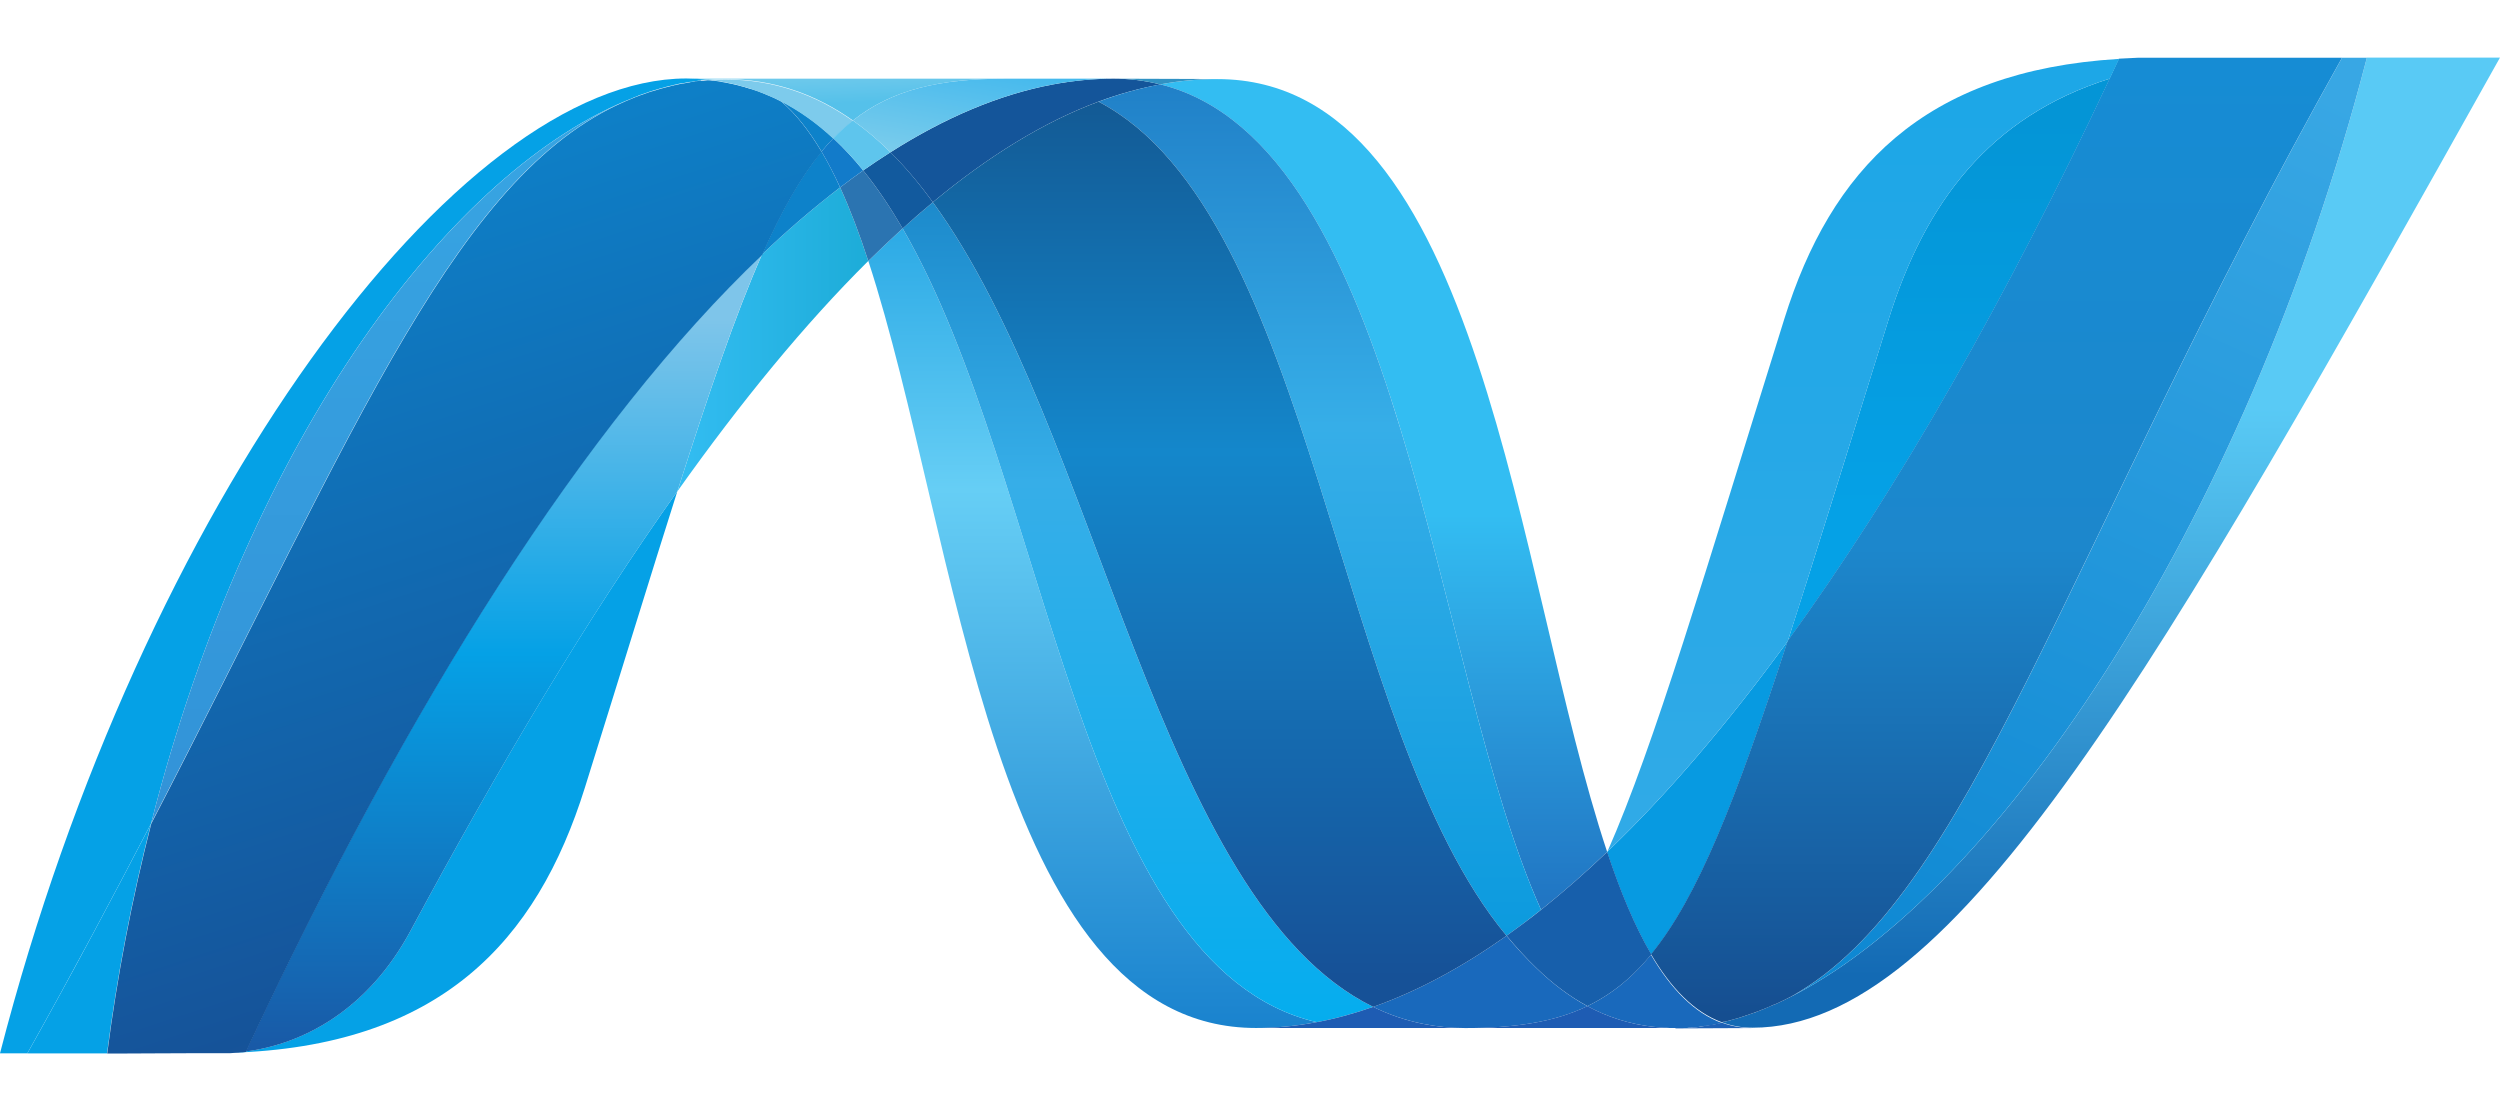
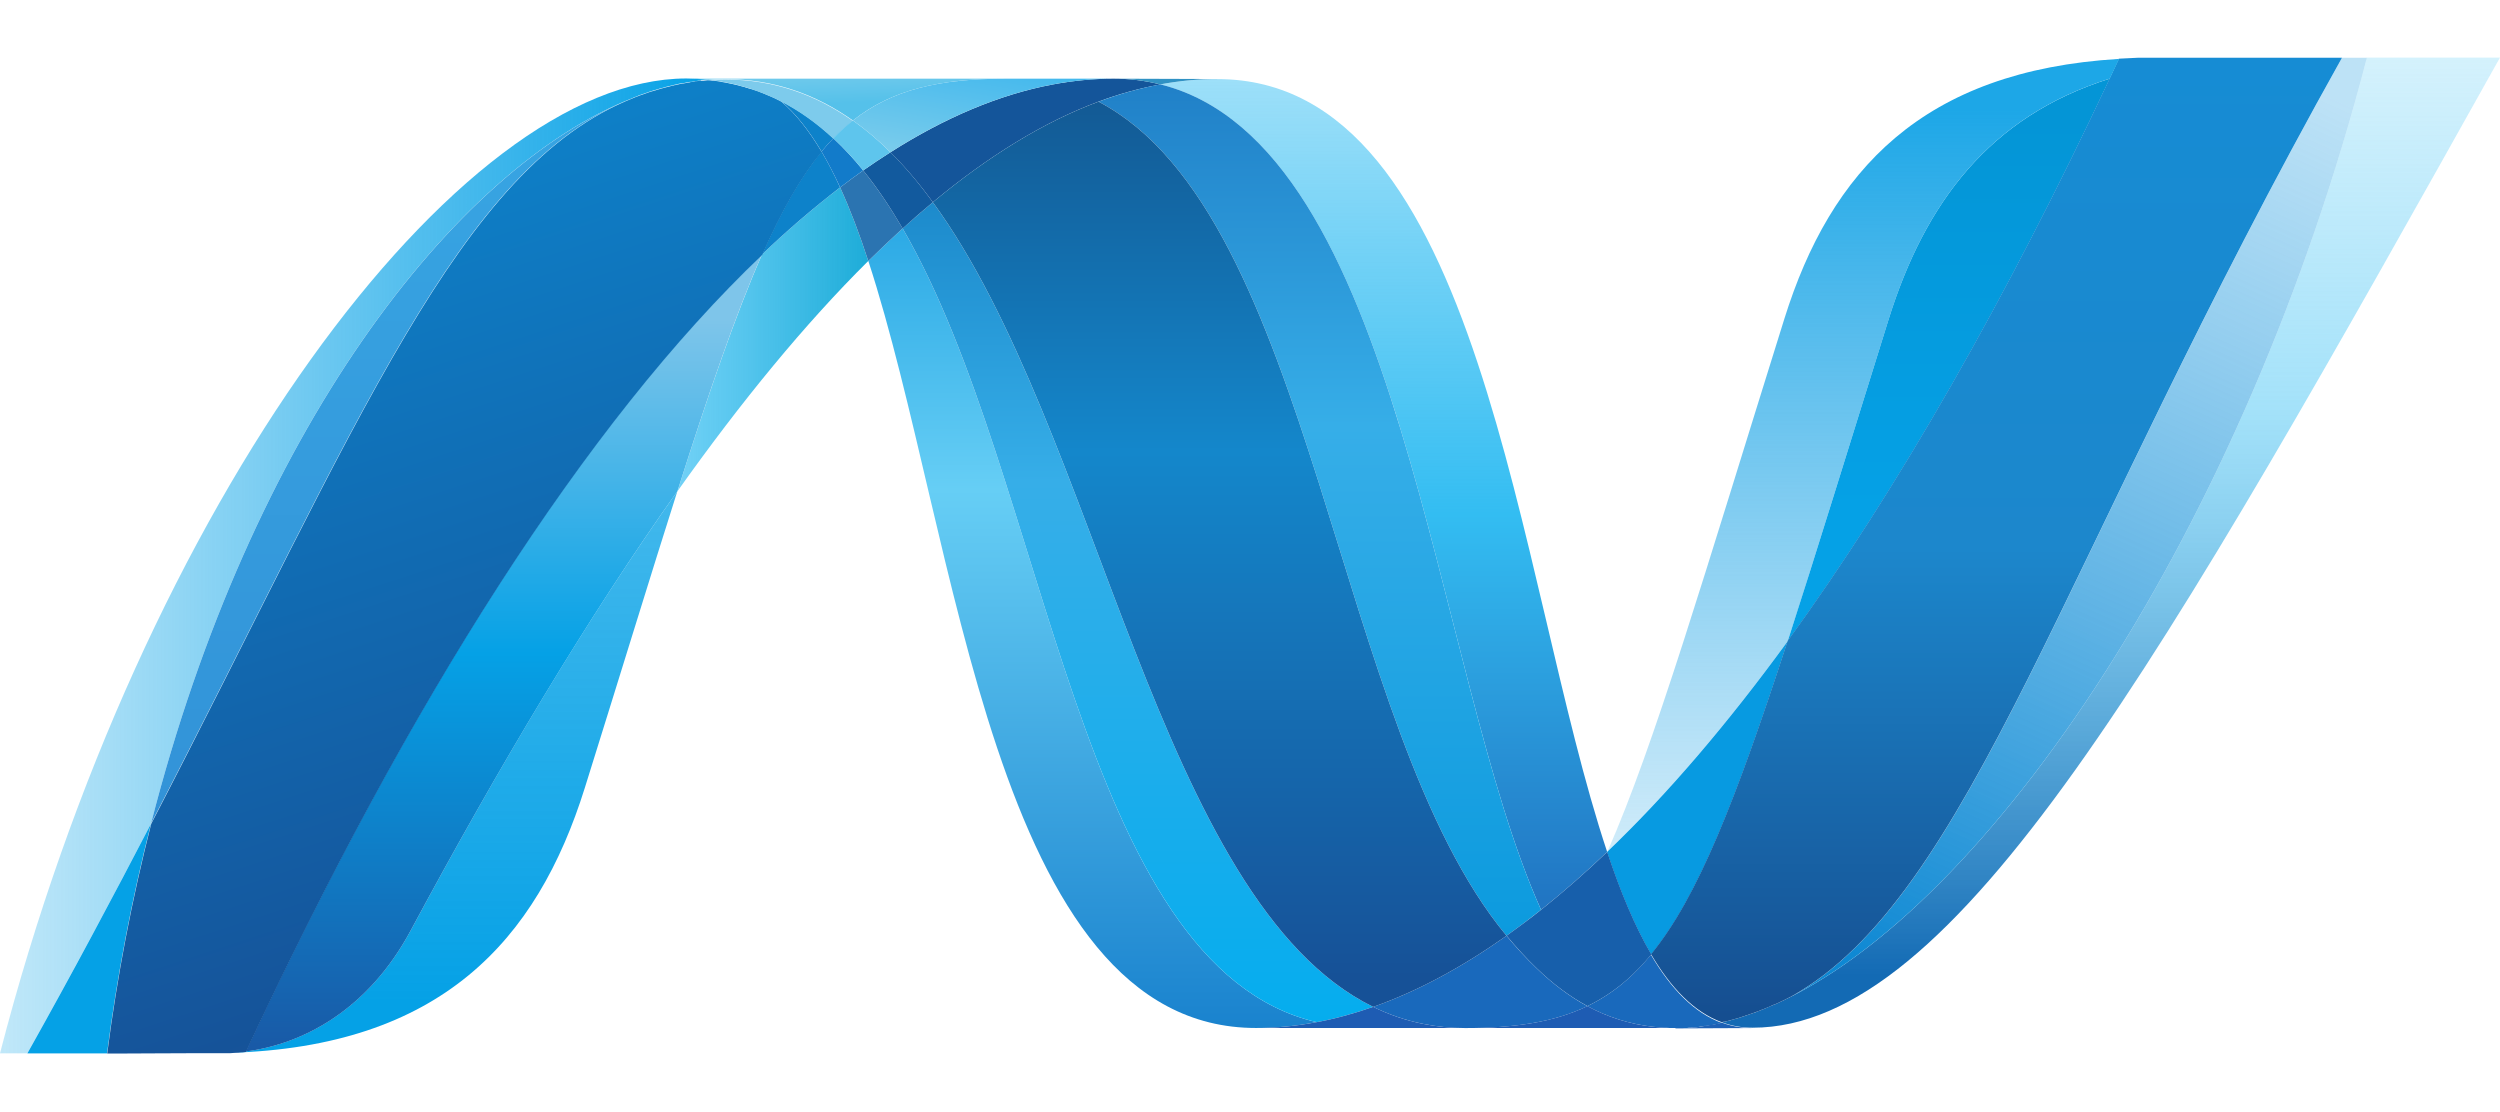
<svg xmlns="http://www.w3.org/2000/svg" width="36" height="16" viewBox="0 0 36 16" fill="none">
  <path d="M12.504 3.758C13.801 7.726 14.292 14.803 18.086 14.803C18.375 14.803 18.667 14.775 18.96 14.719C15.511 13.915 15.102 6.915 12.998 3.289C12.83 3.442 12.665 3.599 12.503 3.758" fill="url(#paint0_linear)" />
  <path d="M12.998 3.289C15.102 6.915 15.511 13.915 18.96 14.719C19.231 14.67 19.502 14.594 19.774 14.499C16.679 12.983 15.823 6.185 13.433 2.912C13.286 3.035 13.14 3.161 12.998 3.289" fill="url(#paint1_linear)" />
  <path d="M16.03 1.133C15.742 1.133 15.449 1.162 15.156 1.217C14.388 1.362 13.608 1.693 12.822 2.193C13.037 2.405 13.241 2.647 13.433 2.912C14.233 2.248 15.027 1.758 15.819 1.463C16.108 1.355 16.405 1.272 16.709 1.216C16.487 1.16 16.259 1.132 16.03 1.133Z" fill="#14559A" />
  <path d="M22.191 13.101C22.521 12.838 22.838 12.559 23.143 12.267C21.825 8.318 21.353 1.139 17.532 1.139C17.259 1.139 16.983 1.164 16.708 1.215C20.188 2.081 20.634 9.652 22.191 13.101" fill="url(#paint2_linear)" />
  <path d="M16.708 1.216C16.486 1.16 16.259 1.132 16.03 1.133L17.532 1.138C17.259 1.138 16.983 1.164 16.708 1.215" fill="#3092C4" />
  <path d="M22.124 13.94C21.975 13.798 21.833 13.642 21.694 13.475C21.051 13.93 20.411 14.275 19.774 14.499C20.001 14.611 20.242 14.693 20.49 14.743C20.691 14.784 20.895 14.804 21.099 14.804C21.813 14.804 22.378 14.719 22.858 14.489C22.594 14.346 22.351 14.16 22.124 13.94Z" fill="#1969BC" />
  <path d="M15.819 1.464C18.936 3.094 19.206 10.477 21.694 13.475C21.863 13.355 22.029 13.23 22.191 13.101C20.634 9.652 20.188 2.08 16.709 1.215C16.405 1.272 16.108 1.356 15.819 1.464Z" fill="url(#paint3_linear)" />
  <path d="M13.433 2.912C15.823 6.184 16.679 12.982 19.774 14.499C20.411 14.275 21.051 13.93 21.694 13.475C19.206 10.477 18.936 3.094 15.819 1.464C15.027 1.758 14.233 2.248 13.433 2.912" fill="url(#paint4_linear)" />
  <path d="M10.974 3.663C10.6 4.51 10.217 5.623 9.754 7.076C10.674 5.78 11.591 4.663 12.503 3.758C12.378 3.372 12.243 3.016 12.098 2.699C11.706 3 11.331 3.322 10.974 3.663" fill="url(#paint5_linear)" />
  <path d="M12.43 2.454C12.318 2.534 12.207 2.615 12.098 2.699C12.243 3.016 12.378 3.372 12.503 3.758C12.665 3.599 12.83 3.443 12.998 3.289C12.821 2.986 12.633 2.706 12.43 2.454Z" fill="#2B74B1" />
  <path d="M12.822 2.193C12.689 2.277 12.559 2.364 12.43 2.454C12.633 2.705 12.821 2.986 12.998 3.29C13.14 3.16 13.286 3.034 13.433 2.912C13.241 2.647 13.037 2.404 12.822 2.192" fill="#125A9E" />
  <path d="M34.083 0.831C32.32 7.63 28.638 13.09 25.551 14.467H25.545C25.489 14.492 25.433 14.516 25.379 14.538C25.371 14.543 25.364 14.543 25.358 14.546C25.342 14.553 25.327 14.558 25.311 14.564C25.303 14.569 25.296 14.57 25.289 14.573C25.263 14.582 25.238 14.59 25.212 14.6C25.201 14.605 25.191 14.608 25.18 14.611C25.168 14.616 25.155 14.62 25.142 14.624C25.131 14.628 25.119 14.632 25.105 14.637C25.094 14.641 25.082 14.643 25.072 14.648C25.05 14.654 25.029 14.66 25.006 14.668C24.997 14.668 24.988 14.673 24.979 14.675C24.965 14.68 24.949 14.683 24.934 14.687C24.923 14.692 24.915 14.694 24.904 14.696C24.888 14.7 24.871 14.705 24.855 14.708L24.796 14.721C24.937 14.773 25.087 14.8 25.238 14.799C28.165 14.799 31.116 9.553 36 0.829H34.082L34.083 0.831Z" fill="url(#paint6_linear)" />
  <path d="M9.119 1.409C9.121 1.409 9.123 1.404 9.124 1.404C9.126 1.404 9.13 1.404 9.131 1.4H9.135C9.151 1.394 9.166 1.388 9.182 1.382C9.186 1.382 9.189 1.382 9.192 1.377C9.196 1.377 9.2 1.372 9.204 1.372C9.221 1.366 9.238 1.36 9.255 1.354H9.257C9.296 1.342 9.332 1.328 9.37 1.314C9.375 1.314 9.38 1.31 9.386 1.31C9.402 1.305 9.418 1.299 9.435 1.296C9.442 1.291 9.45 1.291 9.457 1.289C9.473 1.284 9.49 1.278 9.505 1.274C9.512 1.274 9.518 1.27 9.524 1.269C9.577 1.254 9.631 1.24 9.685 1.228C9.692 1.228 9.698 1.223 9.707 1.222C9.722 1.218 9.737 1.215 9.754 1.213C9.76 1.209 9.769 1.209 9.777 1.206C9.792 1.202 9.807 1.201 9.824 1.197H9.835C9.868 1.191 9.901 1.185 9.933 1.179H9.953C9.968 1.175 9.982 1.174 9.998 1.171C10.006 1.171 10.015 1.167 10.023 1.167C10.038 1.167 10.052 1.162 10.067 1.16C10.074 1.16 10.082 1.16 10.091 1.156C10.125 1.151 10.16 1.149 10.196 1.146C10.092 1.136 9.988 1.131 9.884 1.13C6.588 1.13 2.046 7.247 0 15.168H0.394C1.049 14 1.637 12.896 2.175 11.859C3.608 6.248 6.526 2.422 9.119 1.408" fill="url(#paint7_linear)" />
  <path d="M10.974 3.663C11.331 3.321 11.706 3 12.097 2.699C12.018 2.522 11.928 2.349 11.83 2.182C11.528 2.548 11.253 3.03 10.974 3.663Z" fill="#0D82CA" />
  <path d="M11.245 1.455C11.46 1.636 11.653 1.884 11.83 2.182C11.886 2.114 11.942 2.051 12 1.992C11.755 1.763 11.491 1.575 11.204 1.434C11.215 1.44 11.227 1.446 11.239 1.451C11.239 1.451 11.243 1.455 11.245 1.455" fill="#0D82CA" />
  <path d="M2.175 11.859C5.181 6.067 6.605 2.401 9.119 1.409C6.527 2.423 3.608 6.249 2.175 11.859" fill="url(#paint8_linear)" />
  <path d="M12 1.991C11.941 2.051 11.886 2.113 11.83 2.182C11.928 2.349 12.018 2.522 12.098 2.699C12.207 2.615 12.318 2.534 12.43 2.454C12.297 2.29 12.154 2.135 12 1.991Z" fill="#127BCA" />
  <path d="M3.539 15.142C3.521 15.147 3.502 15.147 3.485 15.149H3.475C3.459 15.149 3.443 15.154 3.428 15.154H3.421C3.383 15.158 3.346 15.158 3.31 15.161H3.299C6.341 15.076 7.731 13.553 8.422 11.343C8.946 9.668 9.377 8.258 9.754 7.074C8.48 8.867 7.2 11.005 5.913 13.4C5.292 14.555 4.349 15.037 3.539 15.14" fill="url(#paint9_linear)" />
  <path d="M3.54 15.141C4.349 15.038 5.293 14.556 5.913 13.401C7.2 11.007 8.481 8.868 9.754 7.075C10.217 5.621 10.599 4.508 10.974 3.661C8.437 6.077 5.889 10.093 3.539 15.14" fill="url(#paint10_linear)" />
  <path d="M2.175 11.86C1.637 12.896 1.049 14.001 0.394 15.169H1.541C1.686 14.054 1.897 12.949 2.175 11.86" fill="#05A1E6" />
  <path d="M10.09 1.159C10.081 1.159 10.074 1.163 10.066 1.163C10.052 1.168 10.038 1.168 10.023 1.169C10.015 1.169 10.006 1.169 9.998 1.174C9.982 1.178 9.968 1.179 9.952 1.182C9.946 1.182 9.939 1.182 9.933 1.186C9.9 1.192 9.867 1.198 9.835 1.203H9.824C9.807 1.208 9.792 1.211 9.777 1.213C9.768 1.217 9.76 1.217 9.753 1.219C9.737 1.224 9.722 1.226 9.706 1.228C9.698 1.233 9.692 1.233 9.684 1.233C9.631 1.246 9.577 1.26 9.524 1.275C9.518 1.275 9.512 1.28 9.505 1.281C9.489 1.285 9.473 1.29 9.456 1.295C9.449 1.3 9.441 1.3 9.434 1.302C9.418 1.306 9.402 1.311 9.386 1.316C9.38 1.316 9.375 1.32 9.369 1.32C9.332 1.334 9.295 1.348 9.257 1.36C9.241 1.365 9.224 1.371 9.206 1.377C9.199 1.382 9.193 1.383 9.185 1.386C9.169 1.391 9.152 1.398 9.137 1.404C9.132 1.408 9.126 1.409 9.122 1.411C6.608 2.404 5.184 6.069 2.178 11.862C1.9 12.951 1.688 14.056 1.544 15.171H1.705C2.158 15.171 2.286 15.166 2.808 15.166H3.313C3.349 15.162 3.386 15.162 3.424 15.159H3.431C3.446 15.159 3.462 15.154 3.477 15.154H3.488C3.505 15.154 3.524 15.149 3.542 15.148C5.892 10.1 8.44 6.084 10.977 3.669C11.256 3.036 11.531 2.554 11.832 2.188C11.656 1.891 11.464 1.642 11.248 1.461C11.248 1.461 11.242 1.461 11.242 1.456C11.23 1.451 11.218 1.445 11.206 1.439C11.194 1.433 11.183 1.428 11.171 1.421C11.159 1.416 11.147 1.411 11.136 1.405C11.121 1.4 11.109 1.393 11.095 1.387C11.084 1.383 11.075 1.378 11.064 1.374C11.041 1.365 11.019 1.356 10.997 1.346C10.987 1.341 10.978 1.339 10.969 1.335C10.952 1.329 10.935 1.322 10.919 1.315C10.911 1.311 10.902 1.31 10.892 1.306C10.869 1.298 10.845 1.29 10.823 1.283H10.818C10.791 1.274 10.765 1.267 10.738 1.26C10.731 1.255 10.726 1.255 10.72 1.254C10.696 1.248 10.675 1.242 10.653 1.236C10.647 1.236 10.642 1.231 10.637 1.231C10.582 1.217 10.526 1.205 10.47 1.194C10.464 1.194 10.458 1.19 10.452 1.19C10.428 1.185 10.404 1.181 10.38 1.178C10.374 1.174 10.371 1.174 10.366 1.174C10.337 1.169 10.309 1.165 10.28 1.162H10.265C10.242 1.158 10.22 1.157 10.199 1.155C10.162 1.16 10.128 1.162 10.093 1.165" fill="url(#paint11_linear)" />
  <path d="M27.197 4.595C26.619 6.447 26.15 7.976 25.743 9.233C27.33 7.049 28.893 4.302 30.381 1.132C28.645 1.677 27.719 2.926 27.197 4.595Z" fill="url(#paint12_linear)" />
  <path d="M25.793 14.351C25.712 14.392 25.631 14.431 25.551 14.467C28.638 13.09 32.32 7.629 34.083 0.831H33.726C29.676 8.066 28.373 12.909 25.793 14.351Z" fill="url(#paint13_linear)" />
  <path d="M23.777 13.743C24.449 12.924 24.996 11.53 25.743 9.233C24.881 10.417 24.014 11.434 23.146 12.264C23.146 12.268 23.146 12.268 23.142 12.271C23.331 12.838 23.539 13.339 23.776 13.743" fill="#079AE1" />
  <path d="M23.777 13.743C23.549 14.022 23.307 14.235 23.038 14.392C22.978 14.427 22.919 14.459 22.858 14.489C23.15 14.647 23.47 14.747 23.8 14.785C23.851 14.79 23.901 14.795 23.954 14.799H23.963C23.987 14.799 24.012 14.799 24.037 14.803H24.289C24.298 14.803 24.307 14.803 24.317 14.799C24.335 14.799 24.354 14.799 24.372 14.794H24.4C24.419 14.794 24.439 14.79 24.46 14.788H24.464C24.471 14.788 24.477 14.783 24.483 14.783C24.504 14.778 24.527 14.777 24.547 14.773H24.566C24.59 14.769 24.614 14.766 24.639 14.761H24.65C24.699 14.752 24.746 14.743 24.794 14.731C24.396 14.585 24.062 14.241 23.775 13.751" fill="#1969BC" />
  <path d="M18.086 14.803C18.375 14.803 18.667 14.775 18.96 14.719C19.231 14.67 19.502 14.594 19.774 14.499C20.001 14.611 20.242 14.693 20.489 14.743C20.69 14.784 20.895 14.804 21.1 14.803H18.086Z" fill="#1E5CB3" />
  <path d="M21.1 14.803C21.813 14.803 22.378 14.719 22.858 14.488C23.15 14.647 23.47 14.747 23.8 14.785C23.851 14.79 23.901 14.795 23.954 14.799H23.963C23.987 14.799 24.012 14.799 24.037 14.803H24.124H21.098H21.1V14.803Z" fill="#1E5CB3" />
  <path d="M24.126 14.803H24.291C24.3 14.803 24.31 14.803 24.319 14.799C24.337 14.799 24.356 14.799 24.375 14.794H24.403C24.422 14.794 24.442 14.79 24.462 14.788H24.467C24.473 14.788 24.479 14.783 24.485 14.783C24.507 14.779 24.529 14.777 24.549 14.773C24.557 14.773 24.562 14.773 24.57 14.769C24.593 14.764 24.618 14.762 24.642 14.757H24.654C24.702 14.748 24.75 14.739 24.797 14.727C24.939 14.779 25.088 14.805 25.239 14.804L24.127 14.809L24.126 14.803Z" fill="#1D60B5" />
  <path d="M23.144 12.271V12.267C22.839 12.559 22.522 12.837 22.192 13.101C22.03 13.23 21.864 13.354 21.695 13.474C21.834 13.641 21.976 13.797 22.125 13.94C22.352 14.16 22.595 14.345 22.859 14.488C22.92 14.458 22.98 14.426 23.038 14.392C23.308 14.234 23.55 14.022 23.779 13.743C23.542 13.339 23.334 12.838 23.145 12.271" fill="#175FAB" />
  <path d="M32.595 0.831H30.797C30.7 0.835 30.605 0.839 30.512 0.845C30.468 0.939 30.423 1.034 30.379 1.129C28.891 4.299 27.328 7.046 25.741 9.23C24.994 11.526 24.447 12.92 23.775 13.74C24.062 14.229 24.396 14.574 24.794 14.72C24.805 14.715 24.815 14.715 24.825 14.713H24.831C24.838 14.713 24.846 14.708 24.853 14.708C24.869 14.704 24.887 14.701 24.903 14.696C24.913 14.691 24.922 14.691 24.933 14.687C24.948 14.683 24.963 14.68 24.977 14.676C24.987 14.671 24.996 14.67 25.005 14.668C25.028 14.66 25.049 14.655 25.071 14.648C25.081 14.643 25.093 14.639 25.104 14.637C25.117 14.632 25.13 14.629 25.141 14.623C25.154 14.619 25.168 14.616 25.179 14.611C25.19 14.607 25.201 14.604 25.21 14.6C25.237 14.591 25.262 14.583 25.288 14.572C25.295 14.572 25.302 14.566 25.31 14.565C25.325 14.558 25.341 14.553 25.357 14.546C25.363 14.541 25.37 14.541 25.377 14.539C25.432 14.516 25.488 14.493 25.544 14.467H25.55C25.631 14.431 25.712 14.392 25.791 14.351C28.372 12.91 29.674 8.066 33.725 0.831H32.593L32.595 0.831H32.595Z" fill="url(#paint14_linear)" />
  <path d="M10.196 1.149C10.202 1.149 10.208 1.149 10.214 1.153C10.23 1.153 10.246 1.153 10.261 1.158H10.277C10.305 1.163 10.334 1.166 10.363 1.17C10.368 1.17 10.373 1.17 10.377 1.174C10.401 1.179 10.425 1.183 10.449 1.186C10.455 1.186 10.461 1.191 10.467 1.191C10.523 1.202 10.58 1.214 10.634 1.228C10.639 1.228 10.645 1.233 10.649 1.233C10.672 1.238 10.693 1.245 10.716 1.251C10.723 1.251 10.728 1.256 10.735 1.257C10.762 1.264 10.787 1.271 10.814 1.28C10.815 1.28 10.817 1.28 10.82 1.284C10.843 1.291 10.866 1.3 10.889 1.308C10.899 1.312 10.907 1.314 10.916 1.317C10.932 1.324 10.95 1.331 10.966 1.337C10.975 1.337 10.984 1.344 10.994 1.347C11.016 1.357 11.038 1.365 11.06 1.375C11.072 1.379 11.082 1.385 11.093 1.389C11.105 1.395 11.119 1.401 11.133 1.406C11.144 1.411 11.157 1.417 11.168 1.422C11.18 1.429 11.192 1.434 11.203 1.44C11.49 1.582 11.755 1.77 12 1.998C12.088 1.906 12.182 1.82 12.282 1.742C11.747 1.362 11.14 1.145 10.44 1.145C10.359 1.145 10.278 1.15 10.196 1.156" fill="#7DCBEC" />
  <path d="M12 1.991C12.154 2.135 12.297 2.29 12.43 2.454C12.558 2.364 12.689 2.277 12.822 2.193C12.655 2.025 12.475 1.872 12.282 1.735C12.182 1.813 12.087 1.899 12 1.991" fill="#5EC5ED" />
  <path d="M10.196 1.149C10.278 1.142 10.359 1.139 10.44 1.139C11.14 1.139 11.746 1.355 12.282 1.735C12.847 1.289 13.53 1.133 14.479 1.133H9.884C9.99 1.133 10.094 1.14 10.196 1.149Z" fill="url(#paint15_linear)" />
  <path d="M14.479 1.133C13.53 1.133 12.847 1.289 12.282 1.735C12.475 1.872 12.655 2.025 12.822 2.193C13.609 1.692 14.388 1.361 15.156 1.217C15.444 1.162 15.737 1.134 16.03 1.133H14.479Z" fill="url(#paint16_linear)" />
  <path d="M25.743 9.234C26.151 7.976 26.618 6.448 27.198 4.595C27.72 2.925 28.645 1.677 30.381 1.132C30.427 1.039 30.47 0.942 30.515 0.848C27.684 1.018 26.361 2.458 25.695 4.59C24.531 8.312 23.826 10.726 23.147 12.263C24.014 11.434 24.881 10.416 25.743 9.234Z" fill="url(#paint17_linear)" />
  <defs>
    <linearGradient id="paint0_linear" x1="15.731" y1="1.042" x2="15.731" y2="18.215" gradientUnits="userSpaceOnUse">
      <stop stop-color="#0994DC" />
      <stop offset="0.35" stop-color="#66CEF5" />
      <stop offset="0.846" stop-color="#127BCA" />
      <stop offset="1" stop-color="#127BCA" />
    </linearGradient>
    <linearGradient id="paint1_linear" x1="16.386" y1="0.608" x2="16.386" y2="18.217" gradientUnits="userSpaceOnUse">
      <stop stop-color="#0E76BC" />
      <stop offset="0.36" stop-color="#36AEE8" />
      <stop offset="0.846" stop-color="#00ADEF" />
      <stop offset="1" stop-color="#00ADEF" />
    </linearGradient>
    <linearGradient id="paint2_linear" x1="19.925" y1="14.408" x2="19.925" y2="0.396" gradientUnits="userSpaceOnUse">
      <stop stop-color="#1C63B7" />
      <stop offset="0.5" stop-color="#33BDF2" />
-       <stop offset="1" stop-color="#33BDF2" stopOpacity="0.42" />
+       <stop offset="1" stop-color="#33BDF2" stop-opacity="0.42" />
    </linearGradient>
    <linearGradient id="paint3_linear" x1="19.005" y1="-1.177" x2="19.005" y2="17.107" gradientUnits="userSpaceOnUse">
      <stop stop-color="#166AB8" />
      <stop offset="0.4" stop-color="#36AEE8" />
      <stop offset="0.846" stop-color="#0798DD" />
      <stop offset="1" stop-color="#0798DD" />
    </linearGradient>
    <linearGradient id="paint4_linear" x1="17.563" y1="-1.081" x2="17.563" y2="18.361" gradientUnits="userSpaceOnUse">
      <stop stop-color="#124379" />
      <stop offset="0.39" stop-color="#1487CB" />
      <stop offset="0.78" stop-color="#165197" />
      <stop offset="1" stop-color="#165197" />
    </linearGradient>
    <linearGradient id="paint5_linear" x1="9.754" y1="4.888" x2="12.503" y2="4.888" gradientUnits="userSpaceOnUse">
-       <stop stop-color="#33BDF2" stopOpacity="0.698" />
+       <stop stop-color="#33BDF2" stop-opacity="0.698" />
      <stop offset="1" stop-color="#1DACD8" />
    </linearGradient>
    <linearGradient id="paint6_linear" x1="30.399" y1="14.056" x2="30.399" y2="0.407" gradientUnits="userSpaceOnUse">
      <stop stop-color="#136AB4" />
-       <stop offset="0.6" stop-color="#59CAF5" stopOpacity="0.549" />
-       <stop offset="1" stop-color="#59CAF5" stopOpacity="0.235" />
+       <stop offset="0.6" stop-color="#59CAF5" stop-opacity="0.549" />
+       <stop offset="1" stop-color="#59CAF5" stop-opacity="0.235" />
    </linearGradient>
    <linearGradient id="paint7_linear" x1="-0" y1="8.149" x2="10.196" y2="8.149" gradientUnits="userSpaceOnUse">
-       <stop stop-color="#05A1E6" stopOpacity="0.247" />
+       <stop stop-color="#05A1E6" stop-opacity="0.247" />
      <stop offset="1" stop-color="#05A1E6" />
    </linearGradient>
    <linearGradient id="paint8_linear" x1="5.647" y1="14.4" x2="5.647" y2="0.424" gradientUnits="userSpaceOnUse">
      <stop stop-color="#318ED5" />
      <stop offset="1" stop-color="#38A7E4" />
    </linearGradient>
    <linearGradient id="paint9_linear" x1="6.526" y1="14.449" x2="6.526" y2="0.864" gradientUnits="userSpaceOnUse">
      <stop stop-color="#05A1E6" />
-       <stop offset="1" stop-color="#05A1E6" stopOpacity="0.549" />
+       <stop offset="1" stop-color="#05A1E6" stop-opacity="0.549" />
    </linearGradient>
    <linearGradient id="paint10_linear" x1="7.257" y1="15.142" x2="7.257" y2="3.662" gradientUnits="userSpaceOnUse">
      <stop stop-color="#1959A6" />
      <stop offset="0.5" stop-color="#05A1E6" />
      <stop offset="0.918" stop-color="#7EC5EA" />
      <stop offset="1" stop-color="#7EC5EA" />
    </linearGradient>
    <linearGradient id="paint11_linear" x1="7.697" y1="14.409" x2="3.805" y2="2.517" gradientUnits="userSpaceOnUse">
      <stop stop-color="#165096" />
      <stop offset="1" stop-color="#0D82CA" />
    </linearGradient>
    <linearGradient id="paint12_linear" x1="28.062" y1="7.37" x2="28.062" y2="0.865" gradientUnits="userSpaceOnUse">
      <stop stop-color="#05A1E6" />
      <stop offset="0.874" stop-color="#0495D6" />
      <stop offset="1" stop-color="#0495D6" />
    </linearGradient>
    <linearGradient id="paint13_linear" x1="31.119" y1="0.263" x2="25.057" y2="13.724" gradientUnits="userSpaceOnUse">
-       <stop stop-color="#38A7E4" stopOpacity="0.329" />
+       <stop stop-color="#38A7E4" stop-opacity="0.329" />
      <stop offset="0.962" stop-color="#0E88D3" />
      <stop offset="1" stop-color="#0E88D3" />
    </linearGradient>
    <linearGradient id="paint14_linear" x1="28.752" y1="0.79" x2="28.752" y2="14.981" gradientUnits="userSpaceOnUse">
      <stop stop-color="#168CD4" />
      <stop offset="0.5" stop-color="#1C87CC" />
      <stop offset="1" stop-color="#154B8D" />
    </linearGradient>
    <linearGradient id="paint15_linear" x1="10.65" y1="0.498" x2="10.712" y2="1.987" gradientUnits="userSpaceOnUse">
      <stop stop-color="#97D6EE" />
      <stop offset="0.703" stop-color="#55C1EA" />
      <stop offset="1" stop-color="#55C1EA" />
    </linearGradient>
    <linearGradient id="paint16_linear" x1="12.54" y1="2.126" x2="12.818" y2="0.549" gradientUnits="userSpaceOnUse">
      <stop stop-color="#7ACCEC" />
      <stop offset="1" stop-color="#3FB7ED" />
    </linearGradient>
    <linearGradient id="paint17_linear" x1="26.83" y1="1.574" x2="26.83" y2="15.455" gradientUnits="userSpaceOnUse">
      <stop stop-color="#1DA7E7" />
-       <stop offset="1" stop-color="#37ABE7" stopOpacity="0" />
+       <stop offset="1" stop-color="#37ABE7" stop-opacity="0" />
    </linearGradient>
  </defs>
</svg>
